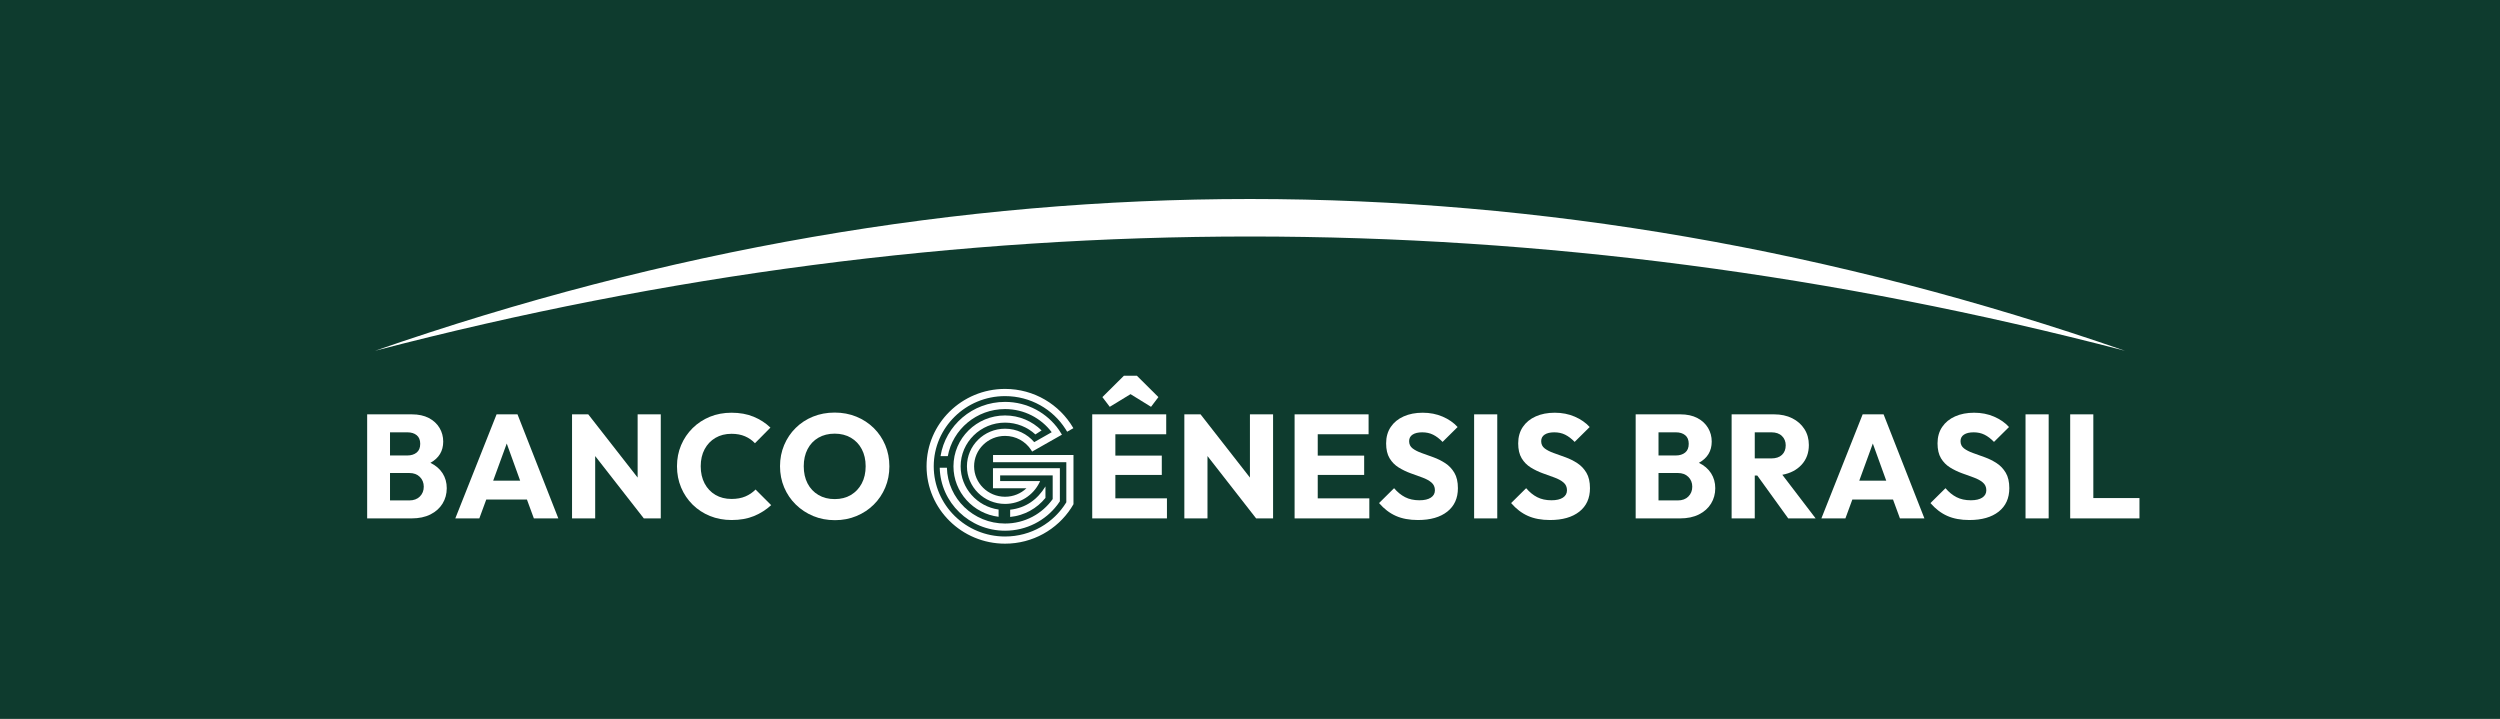
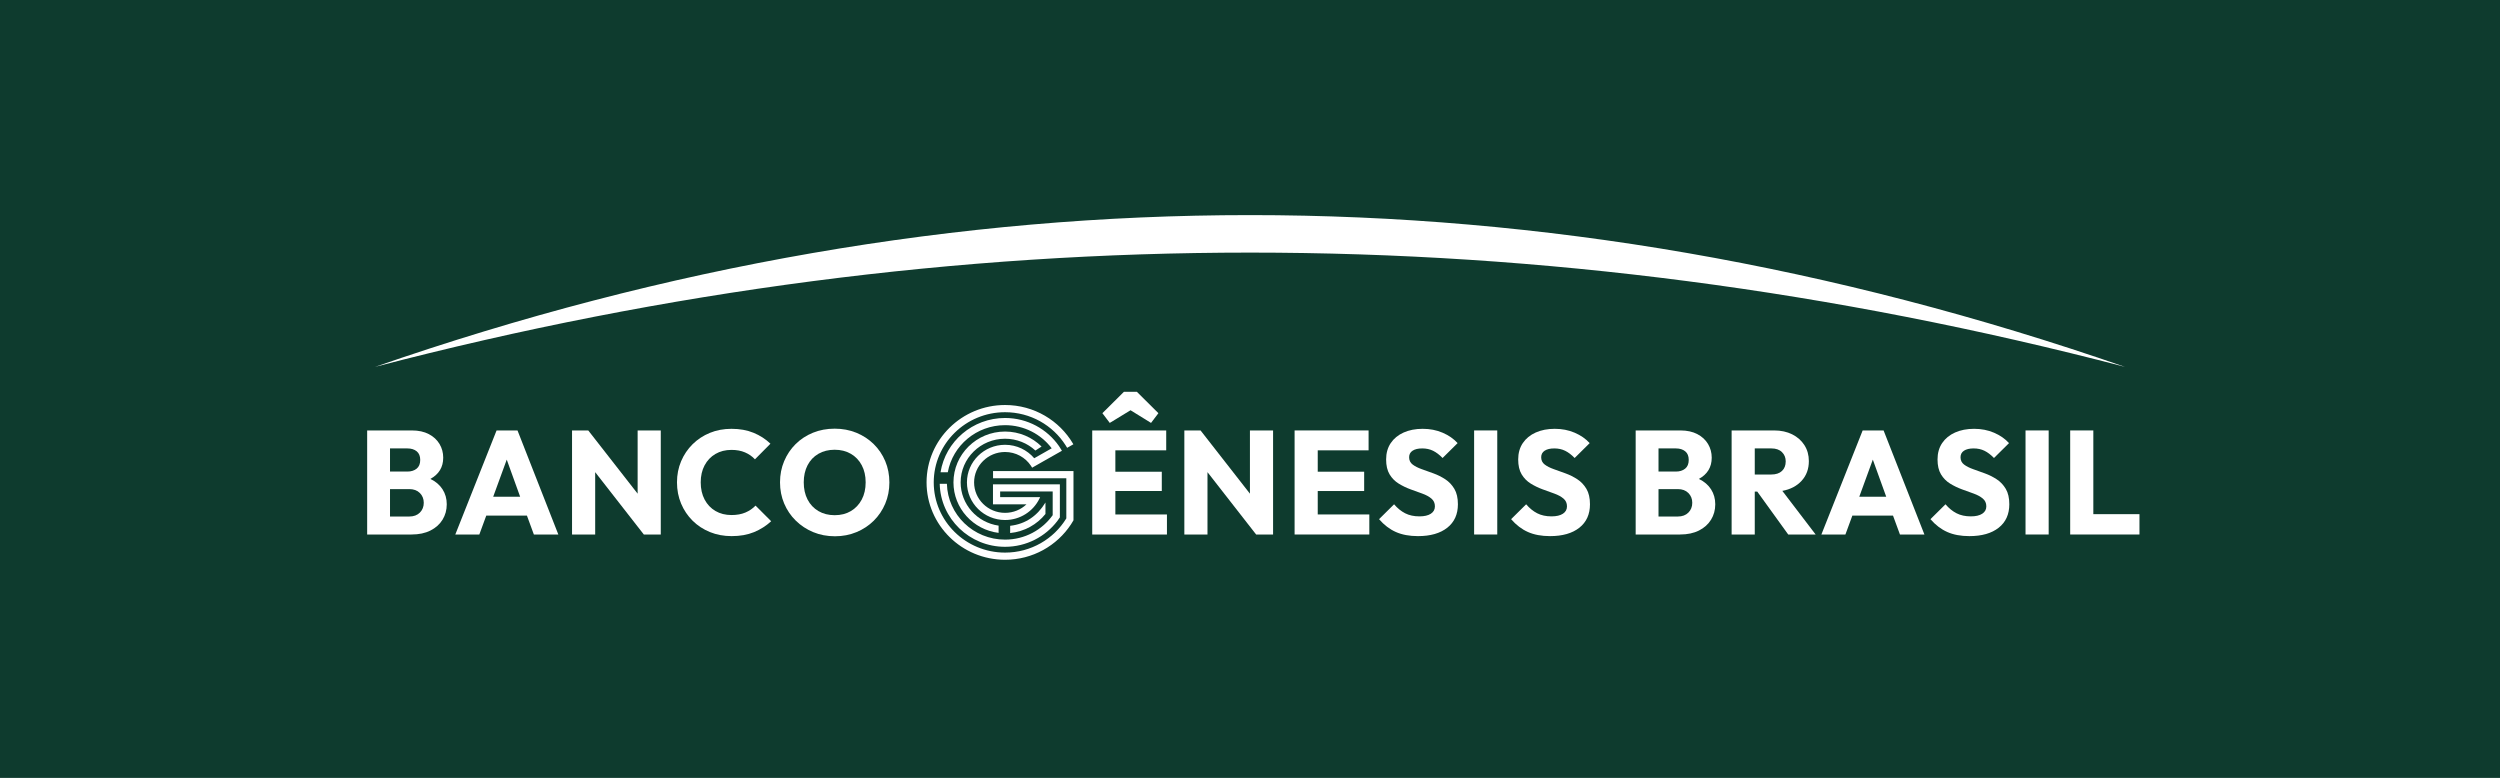
- <svg xmlns="http://www.w3.org/2000/svg" viewBox="-242.30 -351.71 1696.12 487.73" role="img" aria-label="Banco Gênesis Brasil">
-   <rect x="-242.30" y="-351.71" width="1696.12" height="487.73" fill="#0e3b2e" />
+ <svg xmlns="http://www.w3.org/2000/svg" viewBox="-242.30 -362.63 1696.12 527.77" role="img" aria-label="Banco Gênesis Brasil">
+   <rect x="-242.30" y="-362.63" width="1696.12" height="527.77" fill="#0e3b2e" />
  <g fill="#ffffff">
    <path d="M12.12 -113.72Q605.76 -319.67 1199.40 -113.72Q605.76 -268.79 12.12 -113.72Z" />
    <path d="M6.8 0.0V-70.6H37.1Q43.9 -70.6 48.65 -68.1Q53.4 -65.6 55.9 -61.4Q58.4 -57.2 58.4 -52.1Q58.4 -42.5 49.7 -37.7Q55.1 -35.1 57.95 -30.65Q60.8 -26.2 60.8 -20.5Q60.8 -14.7 57.95 -10.05Q55.1 -5.4 49.75 -2.7Q44.4 0.0 36.9 0.0ZM34.1 -58.4H22.3V-42.7H34.1Q37.9 -42.7 40.35 -44.65Q42.8 -46.6 42.8 -50.6Q42.8 -54.5 40.4 -56.45Q38.0 -58.4 34.1 -58.4ZM35.4 -30.8H22.3V-12.2H35.4Q39.9 -12.2 42.55 -14.85Q45.2 -17.5 45.2 -21.5Q45.2 -25.5 42.55 -28.15Q39.9 -30.8 35.4 -30.8Z" />
    <path d="M66.6 0.0 94.6 -70.6H108.8L136.5 0.0H119.9L115.2 -12.8H87.6L82.9 0.0ZM92.3 -25.6H110.6L101.5 -50.8Z" />
    <path d="M145.8 0.0V-70.6H156.8L190.3 -27.7V-70.6H206.0V0.0H194.5L161.5 -42.3V0.0Z" />
    <path d="M254.1 1.1Q246.1 1.1 239.35 -1.65Q232.6 -4.4 227.6 -9.35Q222.6 -14.3 219.8 -20.95Q217.0 -27.6 217.0 -35.4Q217.0 -43.1 219.8 -49.7Q222.6 -56.3 227.6 -61.25Q232.6 -66.2 239.3 -68.95Q246.0 -71.7 254.0 -71.7Q262.4 -71.7 268.95 -69.0Q275.5 -66.3 280.4 -61.6L269.9 -51.0Q267.1 -54.0 263.15 -55.7Q259.2 -57.4 254.0 -57.4Q247.8 -57.4 243.1 -54.65Q238.4 -51.9 235.75 -46.95Q233.1 -42.0 233.1 -35.4Q233.1 -28.7 235.75 -23.7Q238.4 -18.7 243.1 -15.95Q247.8 -13.2 254.0 -13.2Q259.4 -13.2 263.4 -14.9Q267.4 -16.6 270.3 -19.6L280.9 -9.0Q275.8 -4.3 269.25 -1.6Q262.7 1.1 254.1 1.1Z" />
    <path d="M324.2 1.2Q316.2 1.2 309.45 -1.6Q302.7 -4.4 297.6 -9.4Q292.5 -14.4 289.7 -21.05Q286.9 -27.7 286.9 -35.4Q286.9 -43.1 289.7 -49.75Q292.5 -56.4 297.5 -61.35Q302.5 -66.3 309.25 -69.05Q316 -71.8 324 -71.8Q331.9 -71.8 338.65 -69.05Q345.4 -66.3 350.45 -61.35Q355.5 -56.4 358.3 -49.75Q361.1 -43.1 361.1 -35.3Q361.1 -27.6 358.3 -20.95Q355.5 -14.3 350.5 -9.35Q345.5 -4.4 338.75 -1.6Q332 1.2 324.2 1.2ZM324 -13.1Q330.3 -13.1 335 -15.9Q339.7 -18.7 342.35 -23.7Q345 -28.7 345 -35.4Q345 -42.0 342.35 -47.0Q339.7 -52.0 334.95 -54.75Q330.2 -57.5 324 -57.5Q317.7 -57.5 312.95 -54.75Q308.2 -52.0 305.6 -47.0Q303 -42.0 303 -35.4Q303 -28.7 305.6 -23.7Q308.2 -18.7 312.95 -15.9Q317.7 -13.1 324 -13.1Z" />
    <g transform="translate(378.34,-96.35) scale(0.11706)">
      <path d="M757.3,637.6C711,713.7,643.8,762.4,552.7,772.7v41.9c82.7-8.1,155.6-49.5,204.6-110.4V637.6z" />
      <path d="M485.7,813.7v-42c-124.3-17.8-220-123.5-220-250.6c0-139.6,115.5-253.1,257.4-253.1   c67.9,0,129.8,26,175.8,68.4l35.9-23.1c-54.1-53.6-129.1-86.9-211.7-86.9c-164.9,0-299,132.3-299,294.7   C224.1,671.2,338.4,795.5,485.7,813.7z" />
      <path d="M453.5,497.2h424.7v232.5C805.8,848.5,673.8,928,523.2,928c-227.9,0-413.4-182.5-413.4-406.9   c0-224.3,185.5-406.8,413.4-406.8c147.4,0,277,76.2,350.2,190.8c3.4,5.1,6.5,10.3,9.6,15.6l36.1-20.5c-0.5-0.9-1-1.8-1.6-2.7   c-78.7-134.4-226-224.9-394.3-224.9c-250.9,0-455,201.2-455,448.4c0,247.3,204.1,448.5,455,448.5c160.2,0,301.3-82,382.4-205.6   c4.9-7.5,9.7-15.2,14.1-23.1V455.6H453.5V497.2z" />
      <path d="M523.1,344.9c62.6,0,117.9,31.7,149.9,79.7c2.5,3.6,4.8,7.4,7,11.3l36.2-20.6l31.4-17.9l36.2-20.5l32.8-18.6   l36.2-20.5c-5.1-9-10.7-17.8-16.6-26.4C768,212.8,653.1,147.8,523.1,147.8c-188.5,0-345.3,136.5-373.9,314.5h42.1   c28.2-154.9,166.3-272.9,331.8-272.9c110.7,0,209,52.7,270.4,134.1l-32.9,18.7L724,363l-31.8,18.1   c-40.6-47.6-101.3-77.9-169.1-77.9c-121.7,0-220.9,97.8-220.9,217.9c0,120.3,99.1,218,220.9,218c87.8,0,163.8-50.7,199.4-124.1   c1.3-2.7,2.6-5.6,3.8-8.4H494.7v-32.8h304.5V710l0.4,0.5c-61,86-162.1,142.3-276.5,142.3c-183,0-332.5-144.3-337-323.4h-41.6   c4.5,201.9,172.5,365,378.6,365c124.1,0,234.4-59.1,303.5-150.2c5-6.6,9.7-13.3,14.2-20.2V532.2H453.1v116.1h194.1   c-32.2,30.5-75.9,49.3-124.1,49.3c-99,0-179.4-79.2-179.4-176.4S424.2,344.9,523.1,344.9z" />
    </g>
    <path d="M498.715 0.0V-70.6H548.915V-57.1H514.415V-42.6H545.915V-29.5H514.415V-13.6H549.415V0.0ZM510.615 -75.7 505.615 -82.3 520.215 -96.8H529.015L543.615 -82.3L538.615 -75.7L524.715 -84.3Z" />
    <path d="M561.215 0.0V-70.6H572.215L605.715 -27.7V-70.6H621.415V0.0H609.915L576.915 -42.3V0.0Z" />
    <path d="M636.015 0.0V-70.6H686.215V-57.1H651.715V-42.6H683.215V-29.5H651.715V-13.6H686.715V0.0Z" />
    <path d="M719.715 1.1Q711.015 1.1 704.715 -1.7Q698.415 -4.5 693.315 -10.4L703.515 -20.5Q706.915 -16.5 711.015 -14.4Q715.115 -12.3 720.715 -12.3Q725.715 -12.3 728.465 -14.1Q731.215 -15.9 731.215 -19.1Q731.215 -22.4 728.815 -24.4Q726.415 -26.4 722.665 -27.75Q718.915 -29.1 714.665 -30.65Q710.415 -32.2 706.615 -34.55Q702.815 -36.9 700.465 -40.8Q698.115 -44.7 698.115 -50.9Q698.115 -57.4 701.265 -62.05Q704.415 -66.7 710.015 -69.2Q715.615 -71.7 722.915 -71.7Q730.315 -71.7 736.465 -69.05Q742.615 -66.4 746.615 -62.0L736.415 -51.9Q733.215 -55.2 729.965 -56.8Q726.715 -58.4 722.615 -58.4Q718.415 -58.4 716.065 -56.85Q713.715 -55.3 713.715 -52.4Q713.715 -49.3 716.065 -47.5Q718.415 -45.7 722.215 -44.35Q726.015 -43.0 730.265 -41.45Q734.515 -39.9 738.265 -37.45Q742.015 -35.0 744.415 -30.95Q746.815 -26.9 746.815 -20.5Q746.815 -10.3 739.615 -4.6Q732.415 1.1 719.715 1.1Z" />
    <path d="M757.815 0.0V-70.6H773.515V0.0Z" />
    <path d="M809.315 1.1Q800.615 1.1 794.315 -1.7Q788.015 -4.5 782.915 -10.4L793.115 -20.5Q796.515 -16.5 800.615 -14.4Q804.715 -12.3 810.315 -12.3Q815.315 -12.3 818.065 -14.1Q820.815 -15.9 820.815 -19.1Q820.815 -22.4 818.415 -24.4Q816.015 -26.4 812.265 -27.75Q808.515 -29.1 804.265 -30.65Q800.015 -32.2 796.215 -34.55Q792.415 -36.9 790.065 -40.8Q787.715 -44.7 787.715 -50.9Q787.715 -57.4 790.865 -62.05Q794.015 -66.7 799.615 -69.2Q805.215 -71.7 812.515 -71.7Q819.915 -71.7 826.065 -69.05Q832.215 -66.4 836.215 -62.0L826.015 -51.9Q822.815 -55.2 819.565 -56.8Q816.315 -58.4 812.215 -58.4Q808.015 -58.4 805.665 -56.85Q803.315 -55.3 803.315 -52.4Q803.315 -49.3 805.665 -47.5Q808.015 -45.7 811.815 -44.35Q815.615 -43.0 819.865 -41.45Q824.115 -39.9 827.865 -37.45Q831.615 -35.0 834.015 -30.95Q836.415 -26.9 836.415 -20.5Q836.415 -10.3 829.215 -4.6Q822.015 1.1 809.315 1.1Z" />
    <path d="M867.415 0.0V-70.6H897.715Q904.515 -70.6 909.265 -68.1Q914.015 -65.6 916.515 -61.4Q919.015 -57.2 919.015 -52.1Q919.015 -42.5 910.315 -37.7Q915.715 -35.1 918.565 -30.65Q921.415 -26.2 921.415 -20.5Q921.415 -14.7 918.565 -10.05Q915.715 -5.4 910.365 -2.7Q905.015 0.0 897.515 0.0ZM894.715 -58.4H882.915V-42.7H894.715Q898.515 -42.7 900.965 -44.65Q903.415 -46.6 903.415 -50.6Q903.415 -54.5 901.015 -56.45Q898.615 -58.4 894.715 -58.4ZM896.015 -30.8H882.915V-12.2H896.015Q900.515 -12.2 903.165 -14.85Q905.815 -17.5 905.815 -21.5Q905.815 -25.5 903.165 -28.15Q900.515 -30.8 896.015 -30.8Z" />
    <path d="M932.515 0.0V-70.6H961.315Q968.315 -70.6 973.615 -67.95Q978.915 -65.3 981.915 -60.6Q984.915 -55.9 984.915 -49.8Q984.915 -41.8 980.015 -36.45Q975.115 -31.1 966.915 -29.6L989.515 0.0H970.915L949.915 -29.1H948.215V0.0ZM959.515 -58.4H948.215V-40.7H959.415Q964.115 -40.7 966.665 -43.1Q969.215 -45.5 969.215 -49.6Q969.215 -53.4 966.665 -55.9Q964.115 -58.4 959.515 -58.4Z" />
    <path d="M993.415 0.0 1021.415 -70.6H1035.615L1063.315 0.0H1046.715L1042.015 -12.8H1014.415L1009.715 0.0ZM1019.115 -25.6H1037.415L1028.315 -50.8Z" />
    <path d="M1093.815 1.1Q1085.115 1.1 1078.815 -1.7Q1072.515 -4.5 1067.415 -10.4L1077.615 -20.5Q1081.015 -16.5 1085.115 -14.4Q1089.215 -12.3 1094.815 -12.3Q1099.815 -12.3 1102.565 -14.1Q1105.315 -15.9 1105.315 -19.1Q1105.315 -22.4 1102.915 -24.4Q1100.515 -26.4 1096.765 -27.75Q1093.015 -29.1 1088.765 -30.65Q1084.515 -32.2 1080.715 -34.55Q1076.915 -36.9 1074.565 -40.8Q1072.215 -44.7 1072.215 -50.9Q1072.215 -57.4 1075.365 -62.05Q1078.515 -66.7 1084.115 -69.2Q1089.715 -71.7 1097.015 -71.7Q1104.415 -71.7 1110.565 -69.05Q1116.715 -66.4 1120.715 -62.0L1110.515 -51.9Q1107.315 -55.2 1104.065 -56.8Q1100.815 -58.4 1096.715 -58.4Q1092.515 -58.4 1090.165 -56.85Q1087.815 -55.3 1087.815 -52.4Q1087.815 -49.3 1090.165 -47.5Q1092.515 -45.7 1096.315 -44.35Q1100.115 -43.0 1104.365 -41.45Q1108.615 -39.9 1112.365 -37.45Q1116.115 -35.0 1118.515 -30.95Q1120.915 -26.9 1120.915 -20.5Q1120.915 -10.3 1113.715 -4.6Q1106.515 1.1 1093.815 1.1Z" />
    <path d="M1131.915 0.0V-70.6H1147.615V0.0Z" />
    <path d="M1162.215 0.0V-70.6H1177.915V-13.8H1209.215V0.0Z" />
  </g>
</svg>
